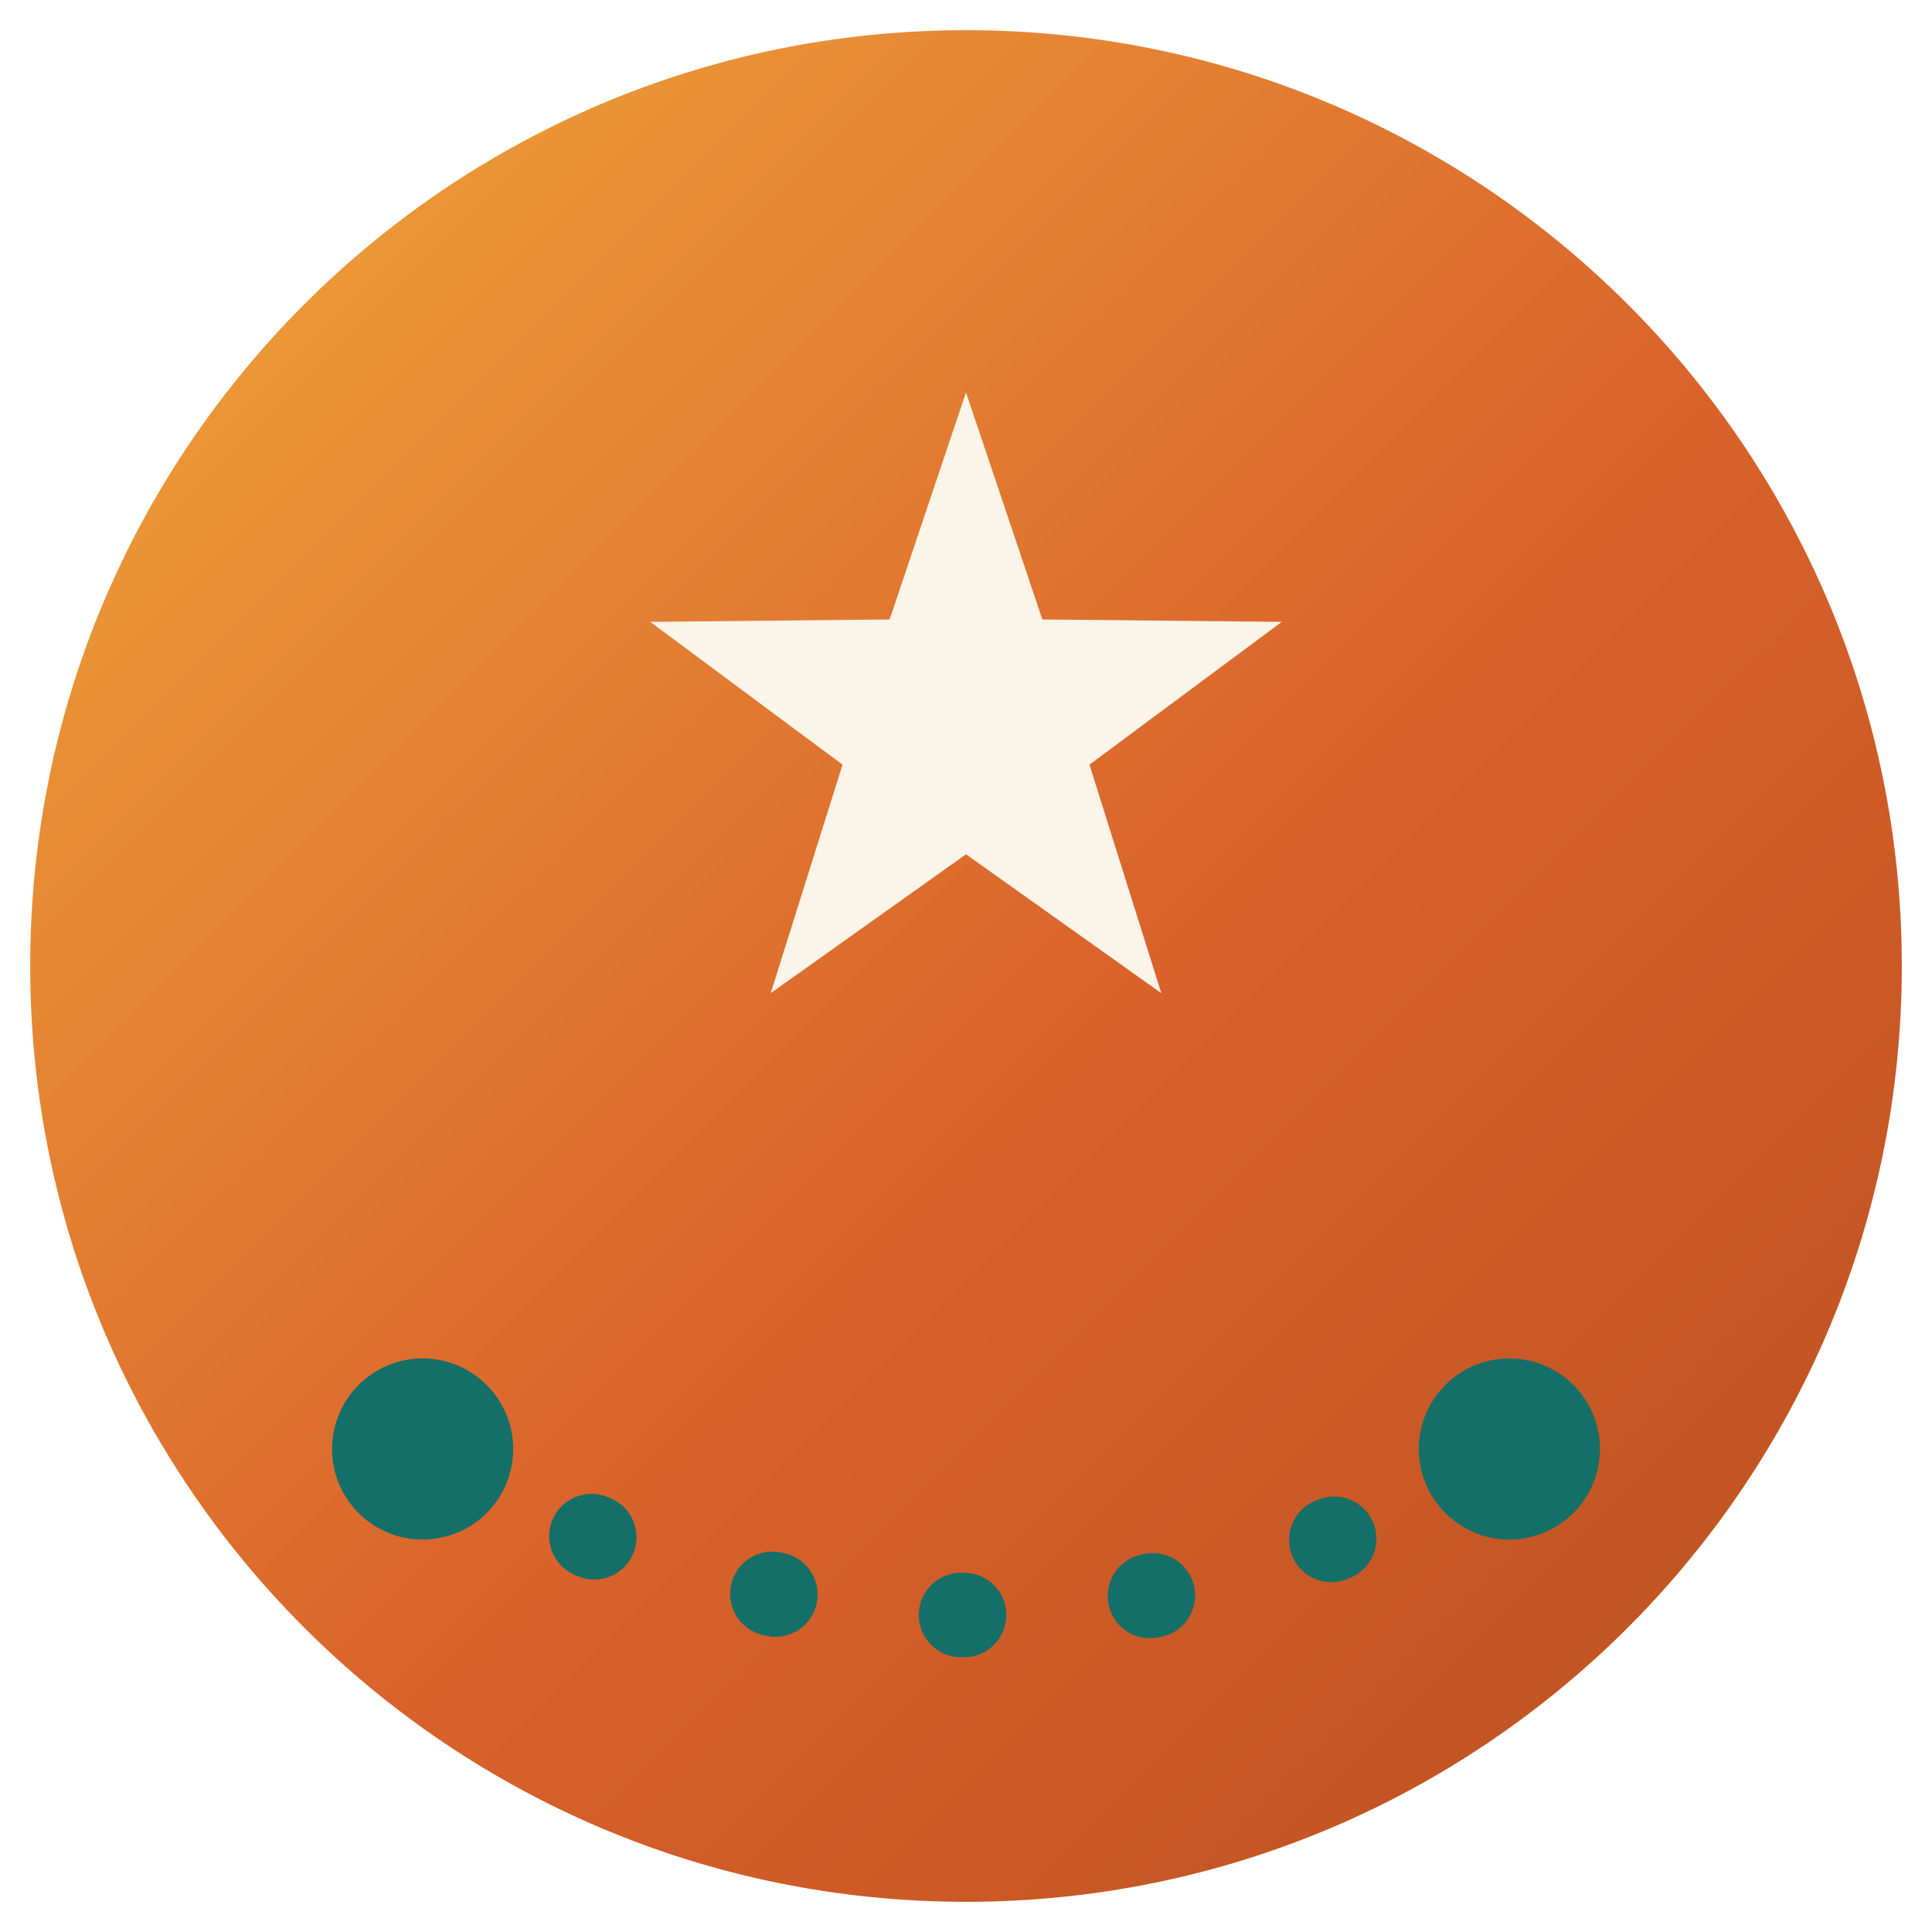
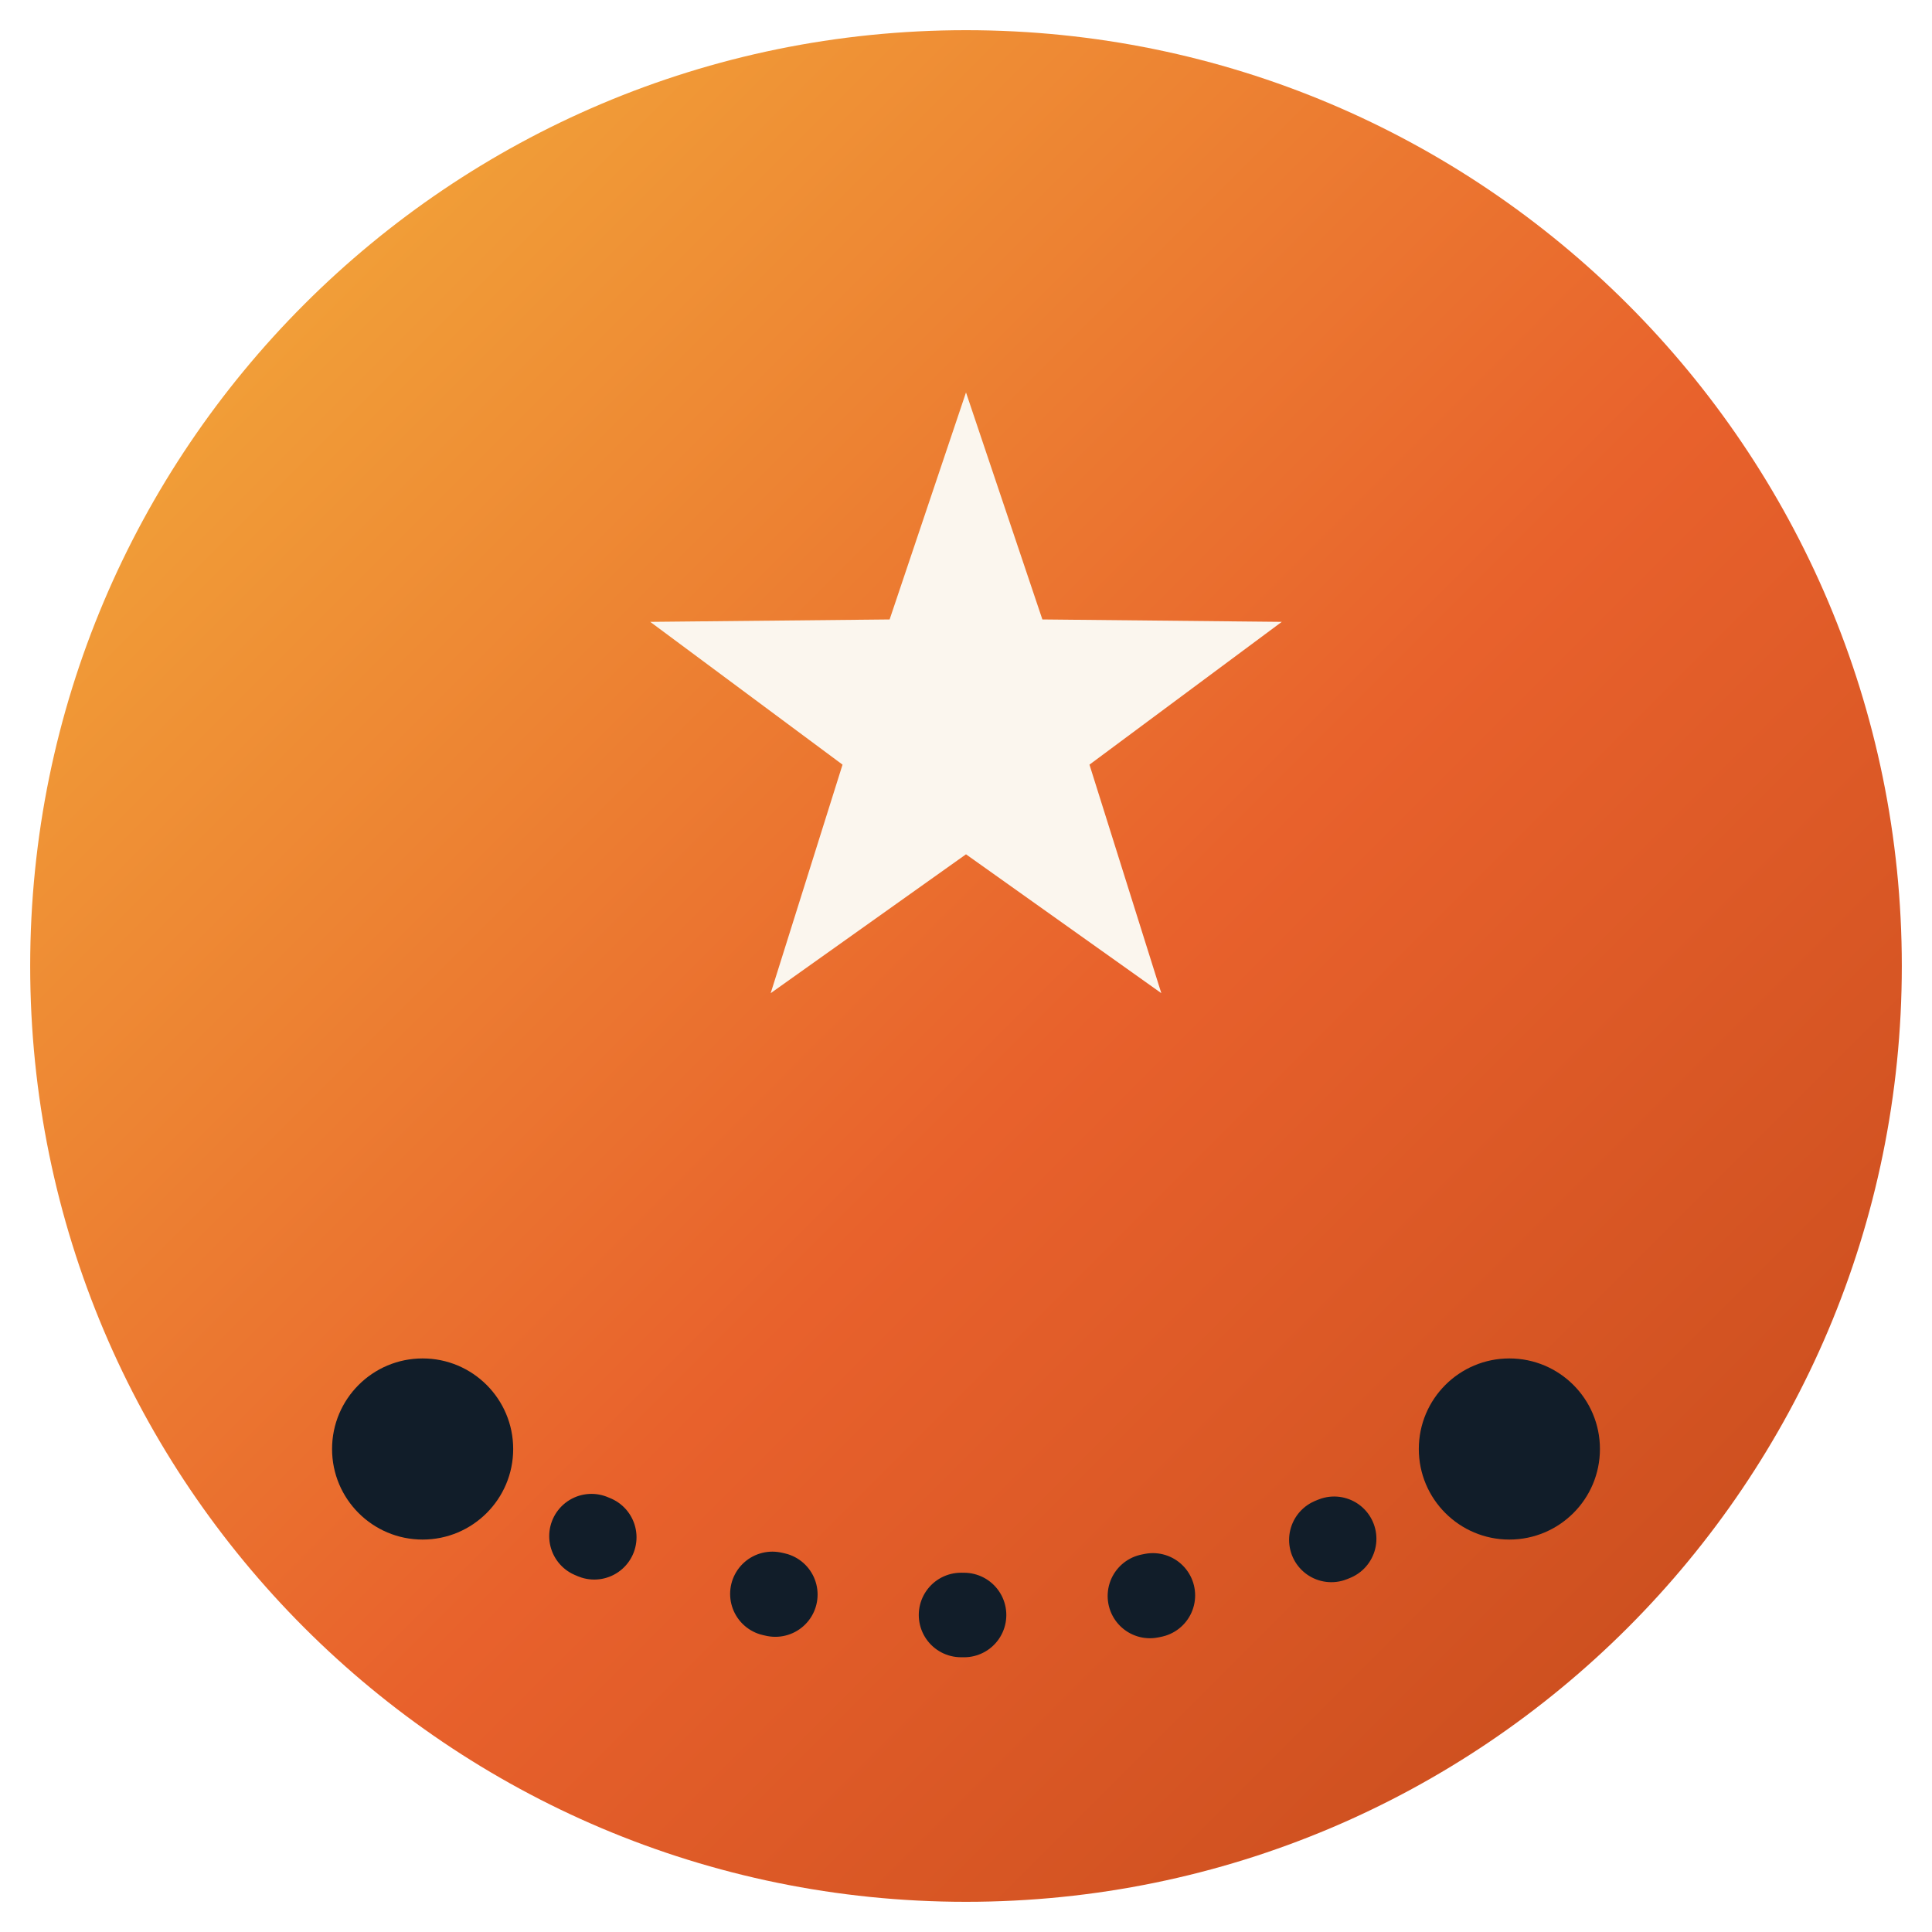
<svg xmlns="http://www.w3.org/2000/svg" viewBox="0 0 64 64" role="img" aria-label="Shared Morocco Adventures logo">
  <defs>
-     <linearGradient id="smaBadge" x1="0%" y1="0%" x2="100%" y2="100%">
-       <stop offset="0%" stop-color="#f2a93b" />
-       <stop offset="55%" stop-color="#d9622b" />
-       <stop offset="100%" stop-color="#b84e1e" />
+     <linearGradient id="smaLogo" x1="0" y1="0" x2="1" y2="1">
+       <stop offset="0" stop-color="#f4b43c" />
+       <stop offset=".55" stop-color="#e8612c" />
+       <stop offset="1" stop-color="#c2481a" />
    </linearGradient>
  </defs>
-   <circle cx="32" cy="32" r="31" fill="url(#smaBadge)" />
-   <polygon points="32,13 34.53,20.52 42.46,20.60 36.09,25.33 38.47,32.90 32,28.3 25.53,32.90 27.91,25.33 21.54,20.60 29.47,20.52" fill="#fbf4e8" />
-   <path d="M14 48 Q32 59 50 48" fill="none" stroke="#146f68" stroke-width="2.8" stroke-linecap="round" stroke-dasharray="0.1 6.2" />
-   <circle cx="14" cy="48" r="3" fill="#146f68" />
-   <circle cx="50" cy="48" r="3" fill="#146f68" />
+   <circle cx="32" cy="32" r="31" fill="url(#smaLogo)" />
+   <polygon points="32,13 34.53,20.52 42.46,20.6 36.09,25.33 38.47,32.9 32,28.3 25.53,32.9 27.91,25.33 21.54,20.6 29.47,20.52" fill="#fbf6ee" />
+   <path d="M14 48 Q32 59 50 48" fill="none" stroke="#111d29" stroke-width="2.8" stroke-linecap="round" stroke-dasharray="0.1 6.2" />
+   <circle cx="14" cy="48" r="3" fill="#111d29" />
+   <circle cx="50" cy="48" r="3" fill="#111d29" />
</svg>
